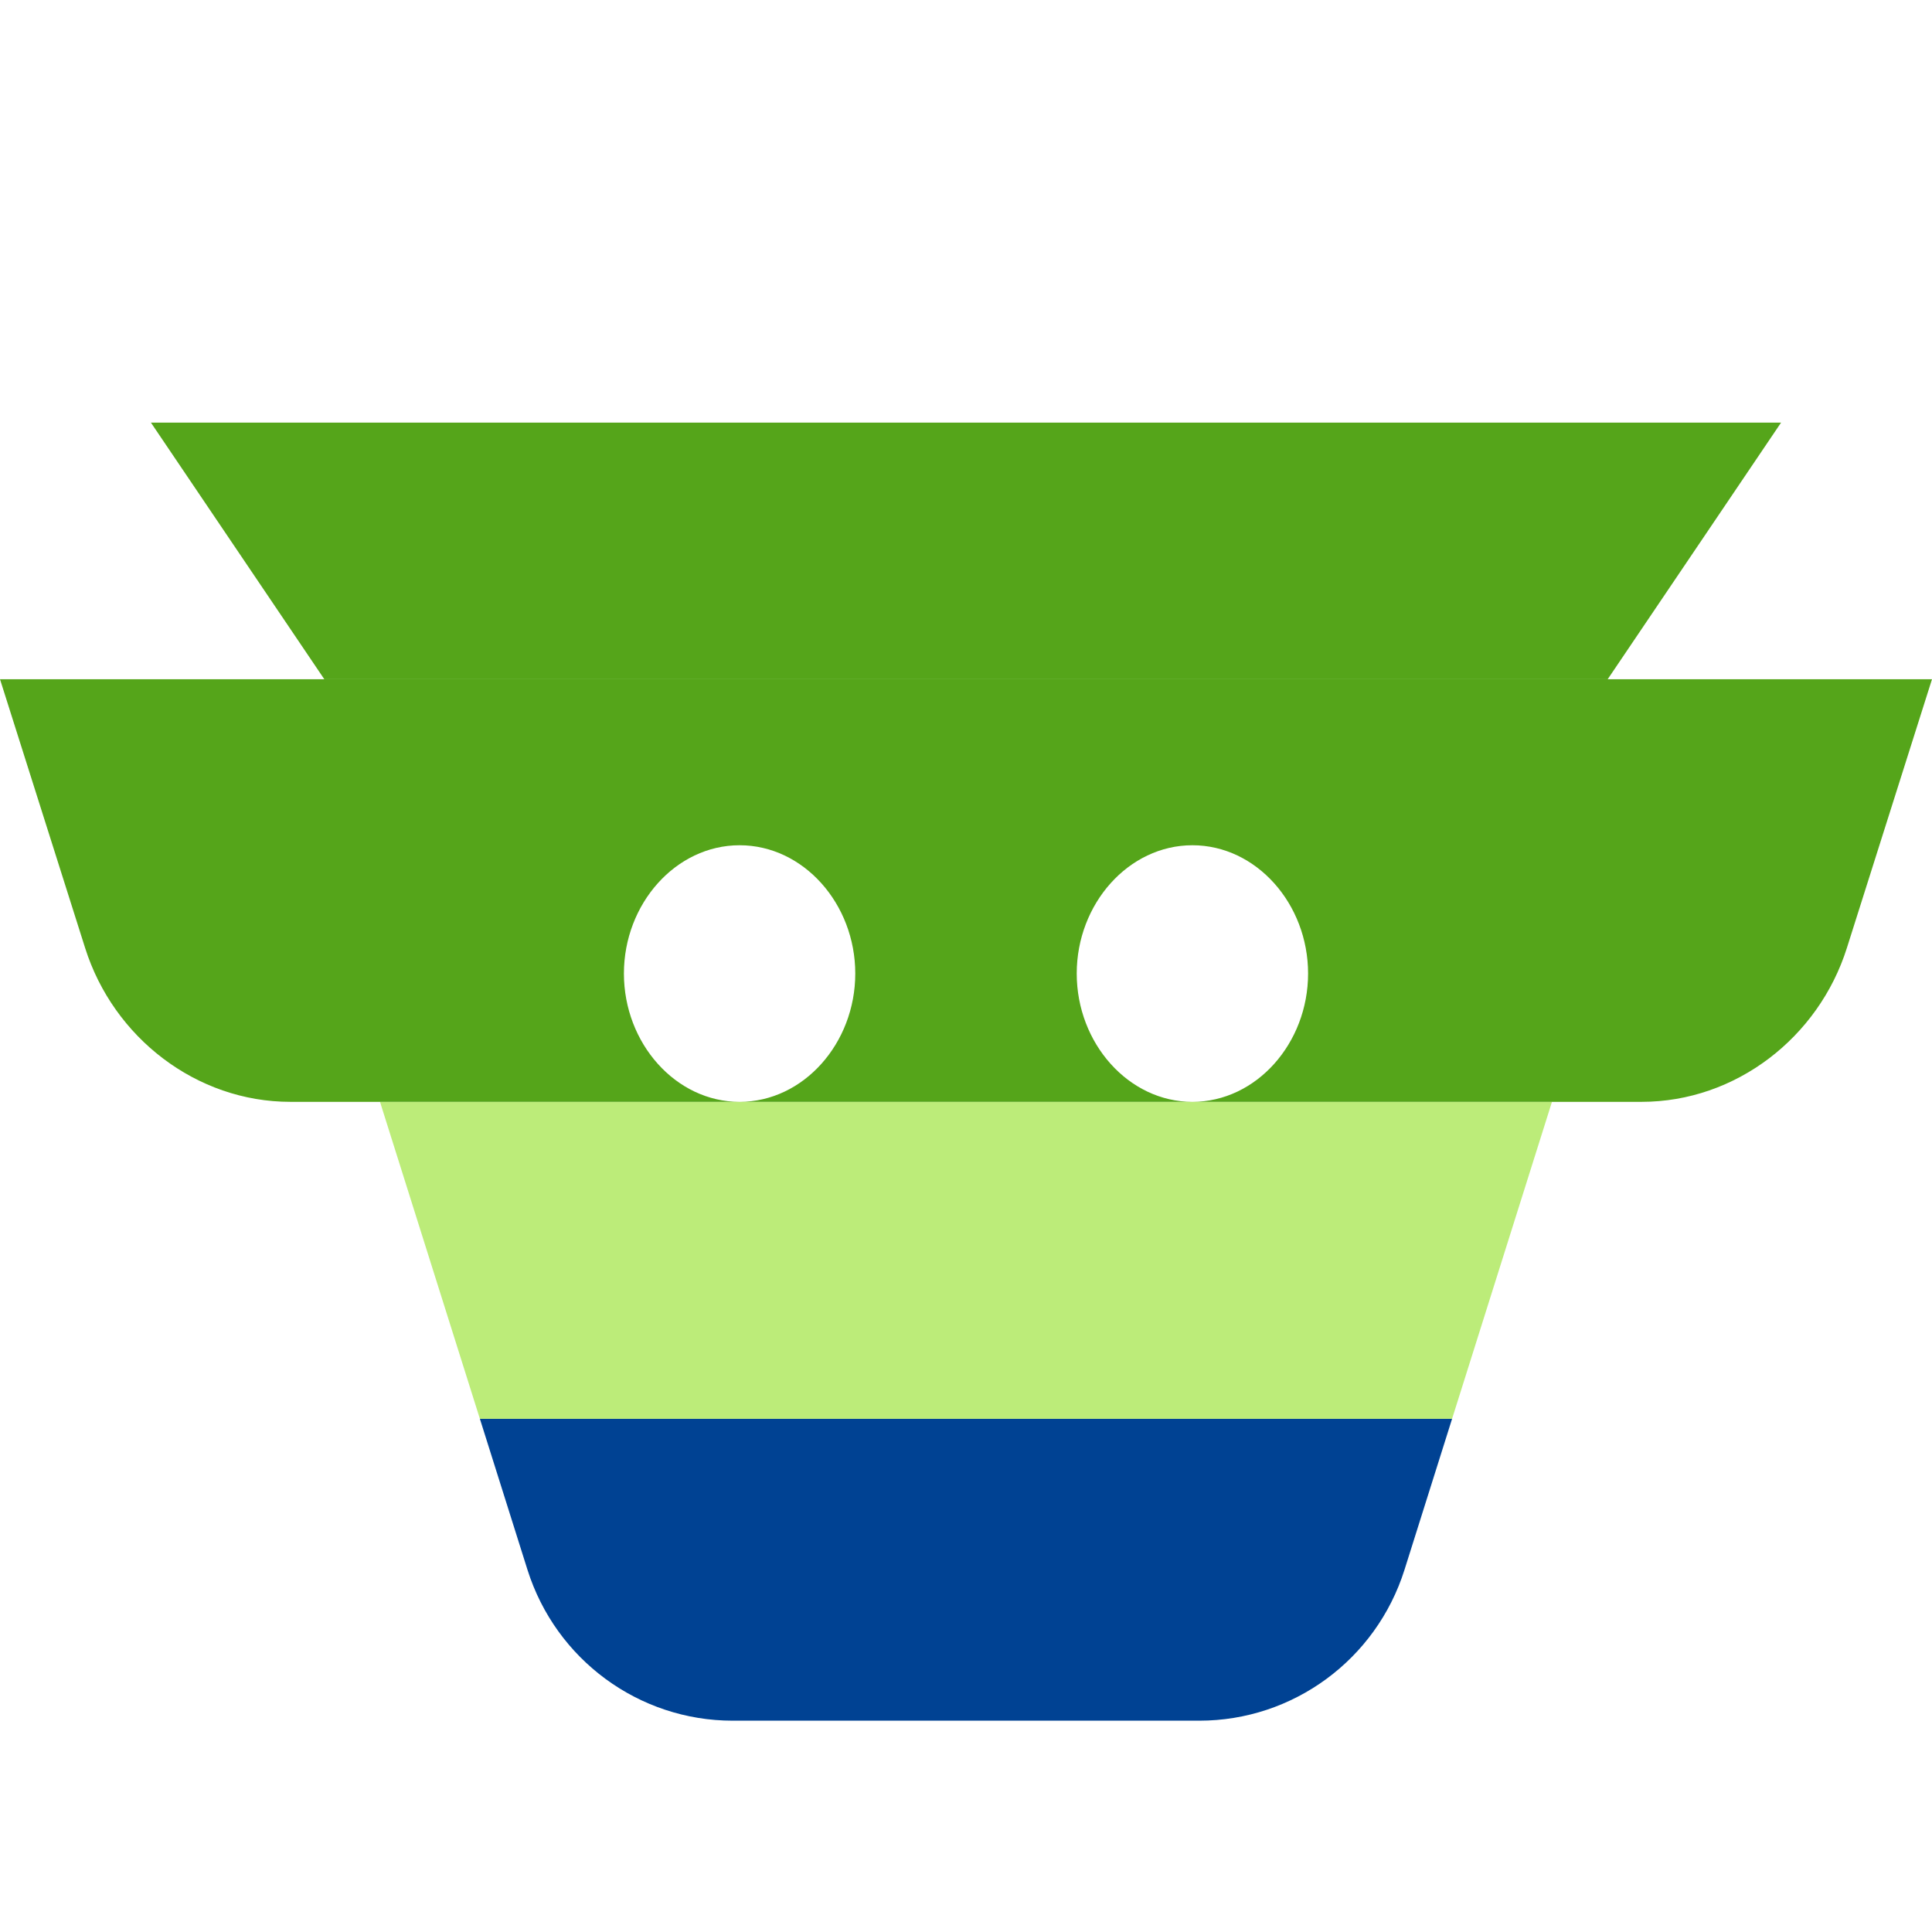
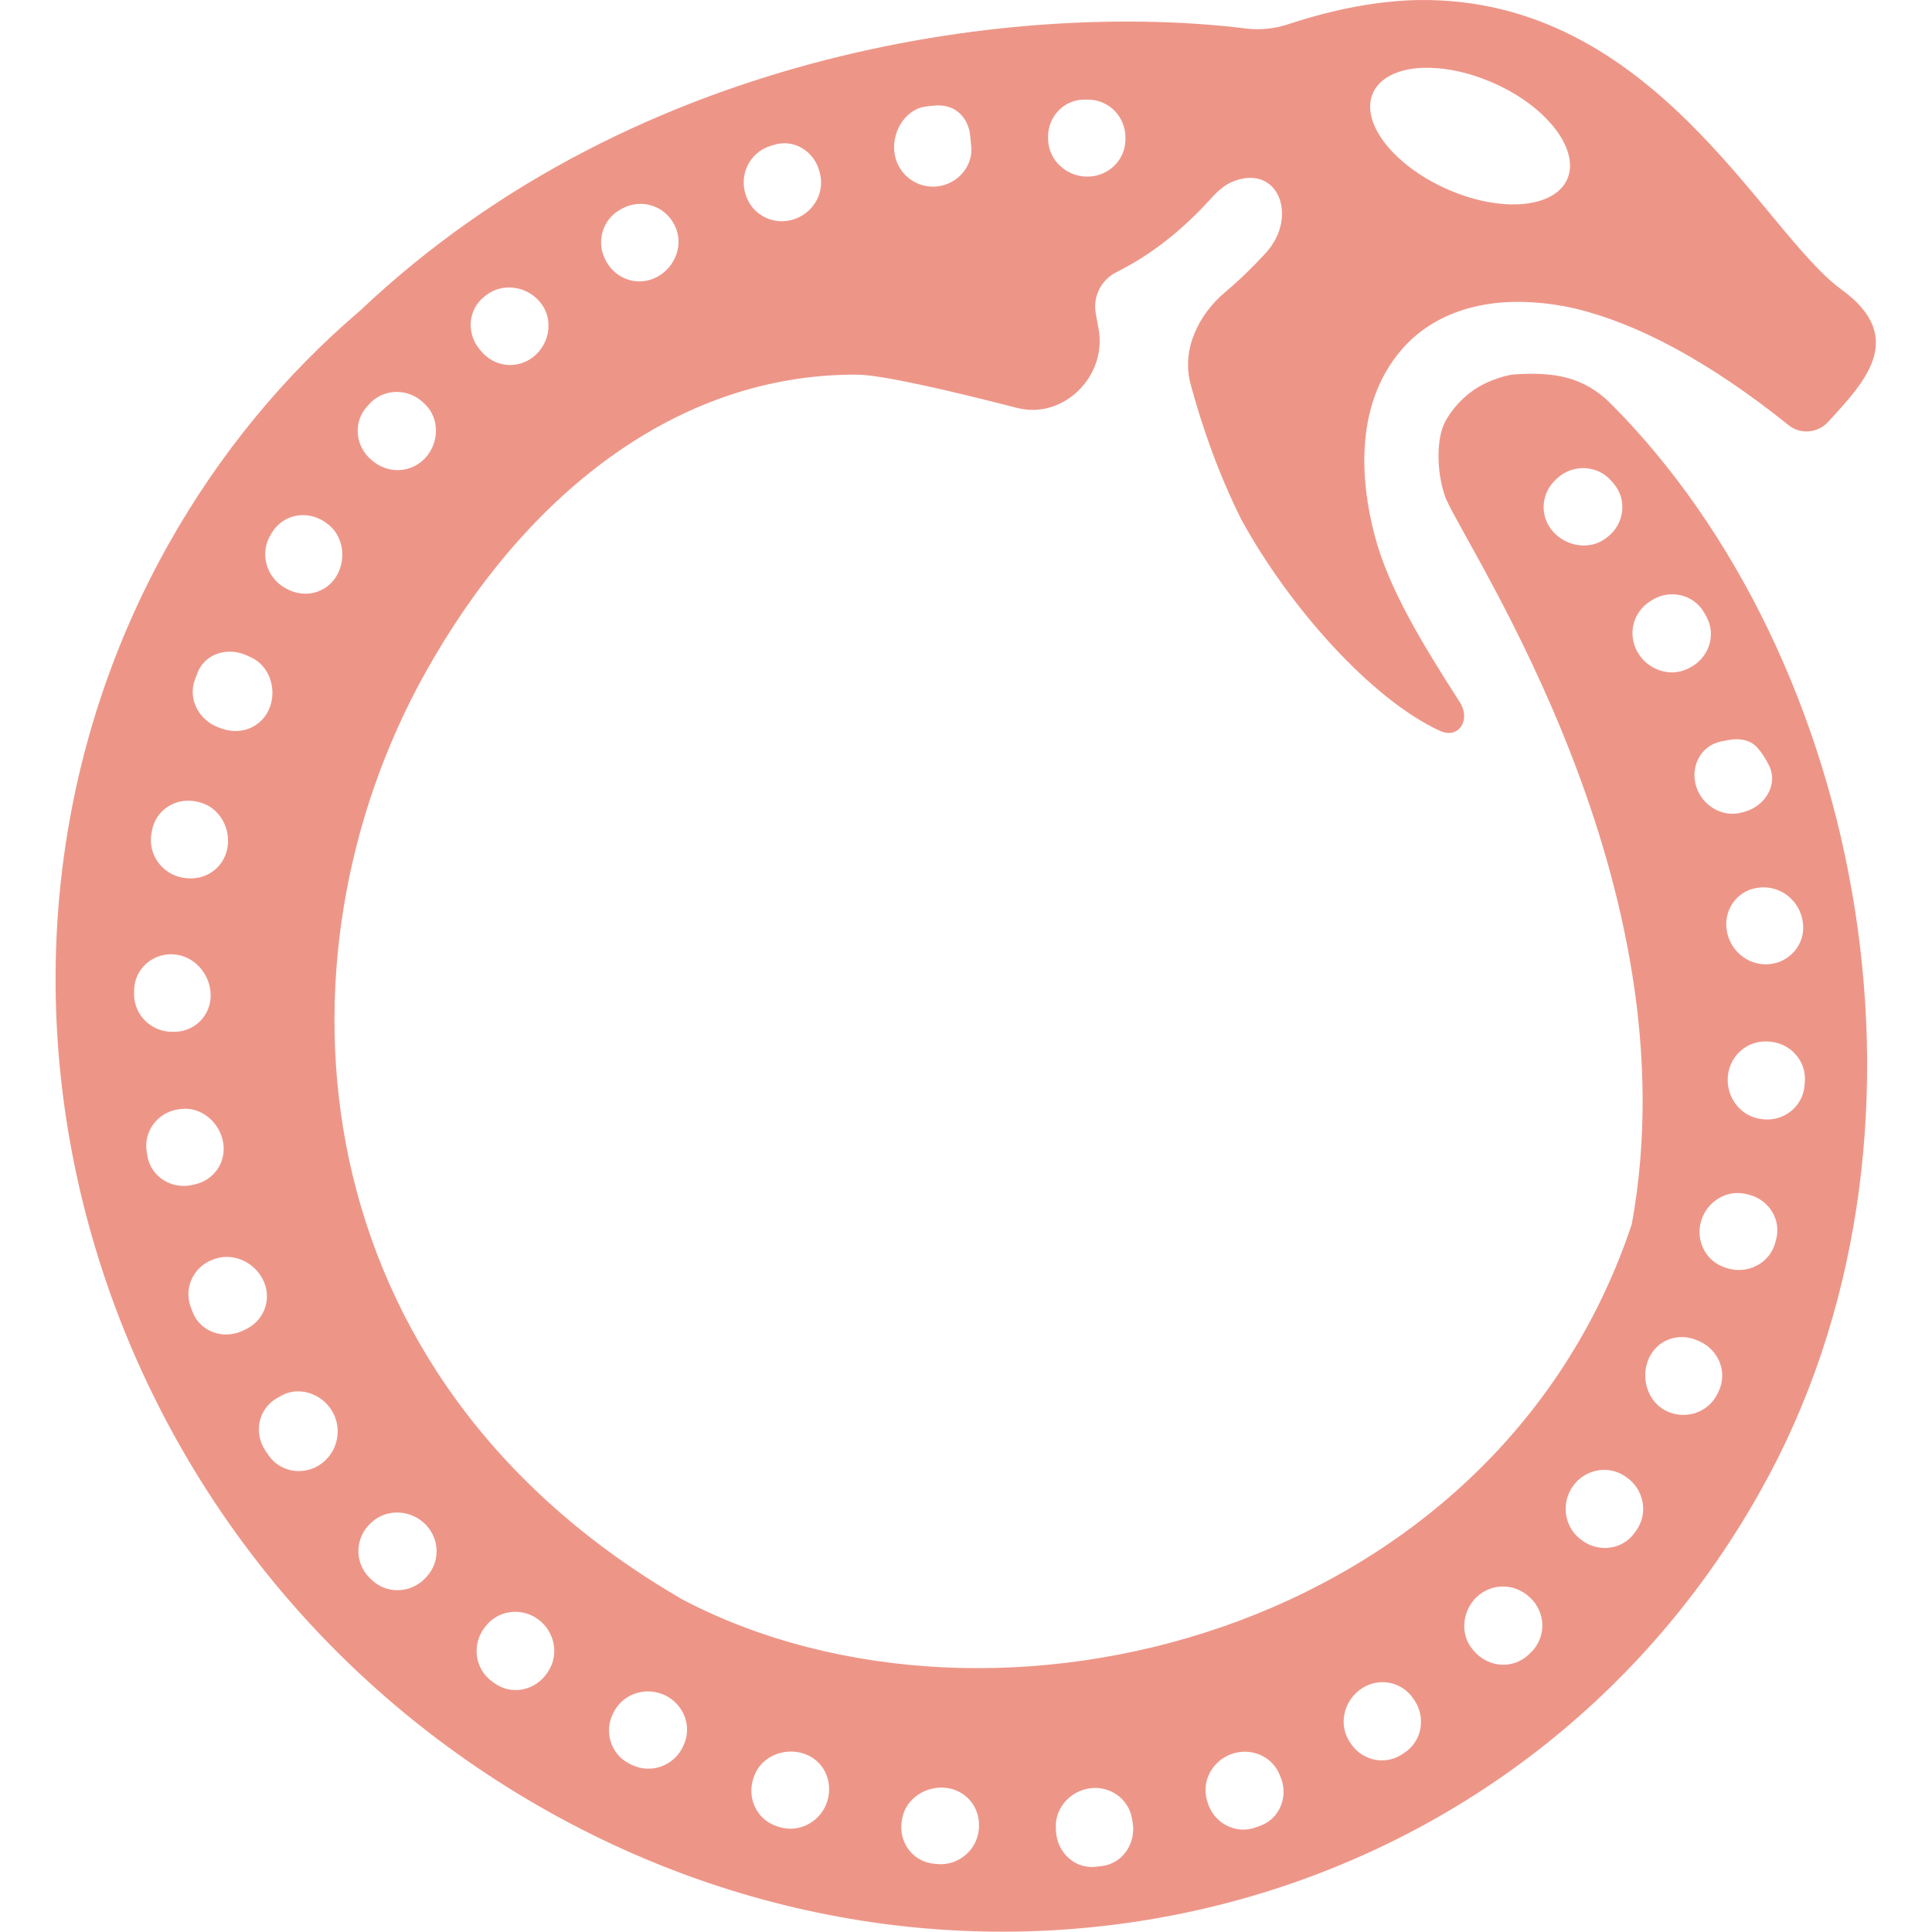
- <svg xmlns="http://www.w3.org/2000/svg" fill="none" height="64" viewBox="0 0 64 64" width="64">
-   <path d="m46.526 52c-.94 2.977-3.69 5-6.799 5h-15.455c-3.109-0-5.859-2.023-6.799-5l-1.576-5h32.205z" fill="#004293" />
-   <path d="m51.411 36.5-3.309 10.5h-32.205l-3.309-10.5z" fill="#bcec79" />
-   <g fill="#55a51a">
-     <path d="m64 22.5-2.819 8.9c-.94 2.977-3.69 5.099-6.799 5.1h-14.882c2.116 0 3.832-1.941 3.832-4.25s-1.716-4.25-3.832-4.25-3.832 1.941-3.832 4.25 1.716 4.25 3.832 4.25h-15c2.116 0 3.832-1.941 3.832-4.25s-1.716-4.25-3.832-4.25-3.832 1.941-3.832 4.25 1.716 4.25 3.832 4.25h-14.882c-3.108-0-5.859-2.123-6.799-5.1l-2.819-8.9z" />
-     <path d="m53.257 22.5h-42.514l-5.743-8.5h54z" />
+ <svg xmlns="http://www.w3.org/2000/svg" width="64" height="64" viewBox="0 0 730 730" fill="none">
+   <g transform="translate(21.0,0)" opacity="0.7">
+     <path d="M514.935 0.013C500.381 0.288 484.137 3.096 465.674 9.181C460.548 10.87 455.118 11.427 449.762 10.765C367.206 0.559 221.045 16.996 115.092 117.357C86.701 141.529 62.014 171.216 42.607 205.747C-48.758 368.716 11.529 581.06 178.373 679.966C344.935 778.716 552.904 726.372 644.154 563.404C719.31 429.81 683.219 248.06 587.279 152.154C577.719 142.935 567.283 140.184 550.219 141.56C550.219 141.56 541.219 142.993 534.219 148.56C527.219 154.126 524.719 160.06 524.719 160.06C522.219 165.06 521.219 177.06 525.248 188.247C534.5 209.56 619.058 333.935 595.56 462.561C543.902 617.466 354.721 665.811 237.219 604.561C90.938 520.186 79.25 362.466 139.719 254.185C176.75 187.779 234.125 141.247 302.719 141.56C312.095 141.56 339.114 147.895 363.297 154.126C380.822 158.641 397.406 142.067 394.092 124.275C393.725 122.308 393.368 120.332 393.015 118.345C391.893 112.006 395.115 105.704 400.873 102.826C414.083 96.221 425.902 86.835 436.672 74.896C439.085 72.222 441.881 69.691 445.252 68.425C462.249 62.044 469.552 82.135 457.309 95.539C452.45 100.858 447.333 105.822 441.94 110.376C431.692 119.028 425.373 132.199 428.861 145.149C433.272 161.529 439.453 179.051 447.904 196.06C465.87 229.081 497.236 264.355 523.137 276.17C530.226 279.404 534.829 271.922 530.617 265.367C516.018 242.648 503.519 221.967 498.373 202.154C491.342 175.122 493.529 150.279 507.904 132.935C518.529 120.013 535.248 113.607 554.31 114.076C560.717 114.232 567.279 115.013 574.154 116.576C597.844 122.276 624.833 136.591 654.877 160.697C659.302 164.248 665.881 163.646 669.713 159.461C683.227 144.701 699.959 127.616 674.779 109.388C645 87.83 603.842 -1.237 514.935 0.013ZM519.467 25.638C526.342 25.794 534.154 27.513 541.967 30.794C562.279 39.232 575.56 55.482 571.498 66.888C567.435 78.294 547.592 80.638 527.123 72.044C506.654 63.45 493.373 47.357 497.435 35.95C499.779 29.544 507.123 25.951 516.654 25.638H519.467ZM390.401 37.659C398.367 37.789 404.539 44.553 404.241 52.514L404.214 53.221C403.924 60.976 397.307 66.909 389.549 66.736C381.787 66.562 375.232 60.5 375.024 52.739L375.006 52.078C374.793 44.172 380.969 37.543 388.877 37.637C389.385 37.643 389.893 37.65 390.401 37.659ZM332.719 39.857C339.808 39.377 344.908 44.258 345.592 51.331L345.98 55.342C346.703 62.812 340.854 69.469 333.409 70.412C325.647 71.396 318.547 66.19 317.084 58.504C315.585 50.621 320.615 41.529 328.543 40.294C329.658 40.121 331.009 39.972 332.719 39.857ZM271.413 54.737C278.953 52.349 286.655 57.145 288.633 64.803L288.805 65.469C290.729 72.919 286.254 80.505 278.934 82.876C271.635 85.241 263.726 81.577 261.054 74.384L260.911 73.997C258.069 66.347 262.089 57.761 269.85 55.238C270.374 55.068 270.895 54.901 271.413 54.737ZM214.39 78.652C221.533 74.911 230.344 77.847 233.881 85.094L234.044 85.428C237.461 92.428 234.097 101.054 227.2 104.676C220.319 108.29 212.098 105.776 208.228 99.035L208.035 98.699C204.018 91.702 206.537 82.771 213.682 79.023C213.918 78.899 214.154 78.775 214.39 78.652ZM183.753 115.058C188.179 121.323 186.514 130.155 180.472 134.881C174.418 139.615 165.929 138.702 160.945 132.853L160.312 132.11C155.145 126.046 155.763 116.982 162.031 112.065C162.235 111.905 162.438 111.746 162.641 111.588C169.232 106.44 178.928 108.227 183.753 115.058ZM118.536 152.664C124.017 146.632 133.37 146.611 139.176 152.331L139.712 152.858C145.141 158.206 144.935 167.253 139.816 172.899C134.564 178.693 125.942 179.2 119.897 174.239L119.447 173.87C113.23 168.768 112.284 159.595 117.668 153.623C117.958 153.301 118.247 152.982 118.536 152.664ZM567.378 180.722C573.342 175.233 582.671 175.652 587.943 181.809C588.207 182.117 588.469 182.425 588.731 182.732C593.95 188.863 592.753 197.997 586.374 202.91L585.836 203.325C579.729 208.029 570.691 206.545 565.667 200.699C560.636 194.845 561.263 186.35 566.943 181.123L567.378 180.722ZM81.867 201.09C86.097 194.225 95.152 192.677 101.786 197.261L102.347 197.648C108.726 202.056 110.119 211.202 106.048 217.801C102.006 224.353 93.802 226.164 87.103 222.371L86.667 222.124C79.549 218.094 77.025 209.002 81.293 202.025C81.484 201.712 81.675 201.4 81.867 201.09ZM603.08 226.829C609.9 222.512 618.954 224.496 622.929 231.521C623.196 231.993 623.461 232.465 623.724 232.936C627.636 239.946 624.673 248.648 617.509 252.272L616.864 252.599C609.999 256.073 601.52 253.075 597.725 246.382C593.917 239.666 595.992 231.315 602.516 227.186L603.08 226.829ZM53.711 254.039C56.633 246.794 65.175 244.403 72.275 247.662L73.881 248.4C80.866 251.607 83.696 260.437 80.825 267.567C77.942 274.724 70.204 277.898 62.926 275.334L61.781 274.931C54.311 272.299 49.908 264.322 52.622 256.881C52.97 255.927 53.332 254.979 53.711 254.039ZM632.268 279.587C636.107 278.883 640.25 279.477 642.874 282.367C644.66 284.334 646.153 286.67 647.417 289.225C651.033 296.534 645.816 304.738 637.926 306.798L636.917 307.061C629.699 308.946 622.182 304.333 619.924 297.222C617.54 289.712 621.57 281.751 629.288 280.164C630.255 279.966 631.24 279.776 632.268 279.587ZM36.488 313.571C38.052 305.622 46.02 300.976 53.861 303.014L54.568 303.198C62.014 305.133 66.403 313.188 64.862 320.725C63.305 328.34 56.155 332.985 48.491 331.695L48.104 331.63C40.119 330.286 34.725 322.649 36.267 314.7C36.341 314.323 36.414 313.946 36.488 313.571ZM642.928 335.484C651.34 334.069 659.249 340.177 660.208 348.653C660.221 348.768 660.234 348.883 660.247 348.998C661.151 356.997 654.998 363.918 646.959 364.35C639.075 364.774 632.24 358.742 631.348 350.896C630.515 343.561 635.31 336.769 642.589 335.541C642.702 335.522 642.815 335.503 642.928 335.484ZM29.687 374.054C29.816 366.206 36.56 360.16 44.398 360.585C52.304 361.015 58.42 367.916 58.6 375.831C58.772 383.374 52.922 389.565 45.383 389.848L44.688 389.874C36.457 390.182 29.555 383.689 29.666 375.453C29.672 374.986 29.68 374.519 29.687 374.054ZM631.856 406.763C632.497 399.04 639.035 393.115 646.773 393.529L647.378 393.561C655.434 393.992 661.666 400.879 660.946 408.914C660.901 409.413 660.855 409.911 660.808 410.408C660.058 418.373 652.715 423.94 644.786 422.868L644.322 422.806C636.582 421.76 631.209 414.546 631.856 406.763ZM63.297 431.526C64.623 438.833 60.126 445.726 52.899 447.434L51.752 447.705C43.907 449.56 36.035 444.713 34.699 436.764C34.608 436.222 34.519 435.68 34.431 435.138C33.17 427.384 38.688 420.207 46.473 419.157L47.272 419.049C54.904 418.018 61.922 423.949 63.297 431.526ZM621.728 461.495C623.829 454.137 631.241 449.388 638.688 451.147L639.628 451.369C647.342 453.192 652.193 460.873 650.063 468.509C649.946 468.926 649.829 469.343 649.711 469.76C647.507 477.53 639.109 481.64 631.433 479.125C631.196 479.047 630.959 478.97 630.723 478.892C623.512 476.536 619.646 468.789 621.728 461.495ZM60.288 475.638C67.647 473.133 75.886 477.336 78.817 484.535C81.661 491.517 78.515 499.217 71.667 502.37L70.61 502.857C63.31 506.218 54.649 503.209 51.769 495.706C51.527 495.076 51.288 494.444 51.052 493.811C48.303 486.449 52.312 478.351 59.752 475.821C59.931 475.76 60.109 475.699 60.288 475.638ZM602.106 513.068C605.312 506.208 613.14 503.415 620.11 506.373L620.875 506.698C628.394 509.889 631.932 518.563 628.311 525.884C628.156 526.197 628.002 526.508 627.847 526.819C624.254 534.033 615.196 536.716 608.113 532.872C601.267 529.157 598.809 520.126 602.106 513.068ZM85.319 527.338C91.797 523.715 100.171 526.438 104.184 532.682C108.486 539.378 106.893 548.212 100.519 552.977C94.157 557.734 85.019 556.471 80.517 549.927C80.129 549.362 79.744 548.8 79.363 548.24C74.729 541.43 76.542 532.327 83.7 528.251C84.238 527.945 84.778 527.64 85.319 527.338ZM573.352 561.495C577.843 555.193 586.53 553.448 592.957 557.76L593.409 558.063C600.118 562.565 601.955 571.691 597.272 578.276C597.061 578.572 596.851 578.866 596.641 579.16C591.965 585.689 582.798 586.753 576.473 581.805L576.055 581.477C569.919 576.678 568.831 567.839 573.352 561.495ZM119.429 575.19C125.208 569.91 134.219 570.415 139.741 575.964C145.155 581.404 145.431 590.113 140.213 595.742L139.799 596.189C134.274 602.149 124.952 602.477 119.211 596.725C118.976 596.489 118.741 596.253 118.507 596.018C112.793 590.273 113.132 580.944 119.114 575.478L119.429 575.19ZM536.918 603.479C542.607 598.059 551.316 598.139 557.017 603.545L557.262 603.779C563.111 609.326 563.319 618.632 557.545 624.256C557.244 624.55 556.943 624.842 556.643 625.132C550.756 630.825 541.386 630.118 536.028 623.925L535.533 623.353C530.576 617.624 531.434 608.704 536.918 603.479ZM162.357 614.632C167.054 608.44 175.8 607.221 182.14 611.716C188.466 616.203 190.412 624.932 186.187 631.436L185.828 631.988C181.44 638.743 172.422 640.704 165.871 636.018C165.57 635.803 165.269 635.587 164.969 635.37C158.428 630.663 157.178 621.462 162.047 615.041L162.357 614.632ZM493.642 637.907C500.059 633.749 508.477 635.343 512.859 641.609L513.287 642.221C517.912 648.834 516.327 657.965 509.555 662.354C509.236 662.56 508.918 662.766 508.6 662.97C501.834 667.326 492.912 664.95 488.873 657.99L488.529 657.397C484.656 650.721 487.164 642.104 493.642 637.907ZM211.198 646.397C214.969 639.6 223.555 637.214 230.515 640.676C237.434 644.118 240.562 652.398 237.305 659.406L237.064 659.924C233.66 667.25 224.901 670.405 217.667 666.809C217.376 666.665 217.084 666.52 216.793 666.375C209.6 662.785 207.021 653.923 210.922 646.894L211.198 646.397ZM444.133 662.821C451.186 660.188 459.27 663.23 462.294 670.125L462.752 671.17C465.964 678.493 462.744 687.065 455.243 689.837C454.637 690.061 454.029 690.282 453.421 690.501C445.881 693.218 437.703 688.873 435.349 681.212L435.099 680.4C432.864 673.127 437.005 665.482 444.133 662.821ZM264.14 670.648C266.975 663.459 275.575 660.154 282.888 662.656C290.213 665.162 293.815 672.882 291.666 680.32C289.375 688.251 280.904 692.886 273.091 690.223C272.821 690.131 272.552 690.039 272.283 689.946C264.584 687.305 260.955 678.731 263.94 671.158C264.007 670.988 264.074 670.818 264.14 670.648ZM319.919 687.022C321.309 679.498 328.986 674.617 336.58 675.55C344.065 676.47 349.301 682.859 348.898 690.39L348.881 690.72C348.438 698.991 341.032 705.214 332.799 704.299C332.405 704.256 332.012 704.212 331.619 704.167C323.588 703.263 318.314 695.705 319.783 687.759L319.919 687.022ZM390.931 675.691C398.365 674.717 405.367 679.608 406.691 686.988L406.936 688.356C408.358 696.283 403.37 704.076 395.379 705.078C394.55 705.182 393.718 705.278 392.883 705.365C384.963 706.189 378.383 699.809 377.998 691.856L377.944 690.74C377.576 683.143 383.389 676.678 390.931 675.691Z" fill="#E66A55" />
  </g>
</svg>
